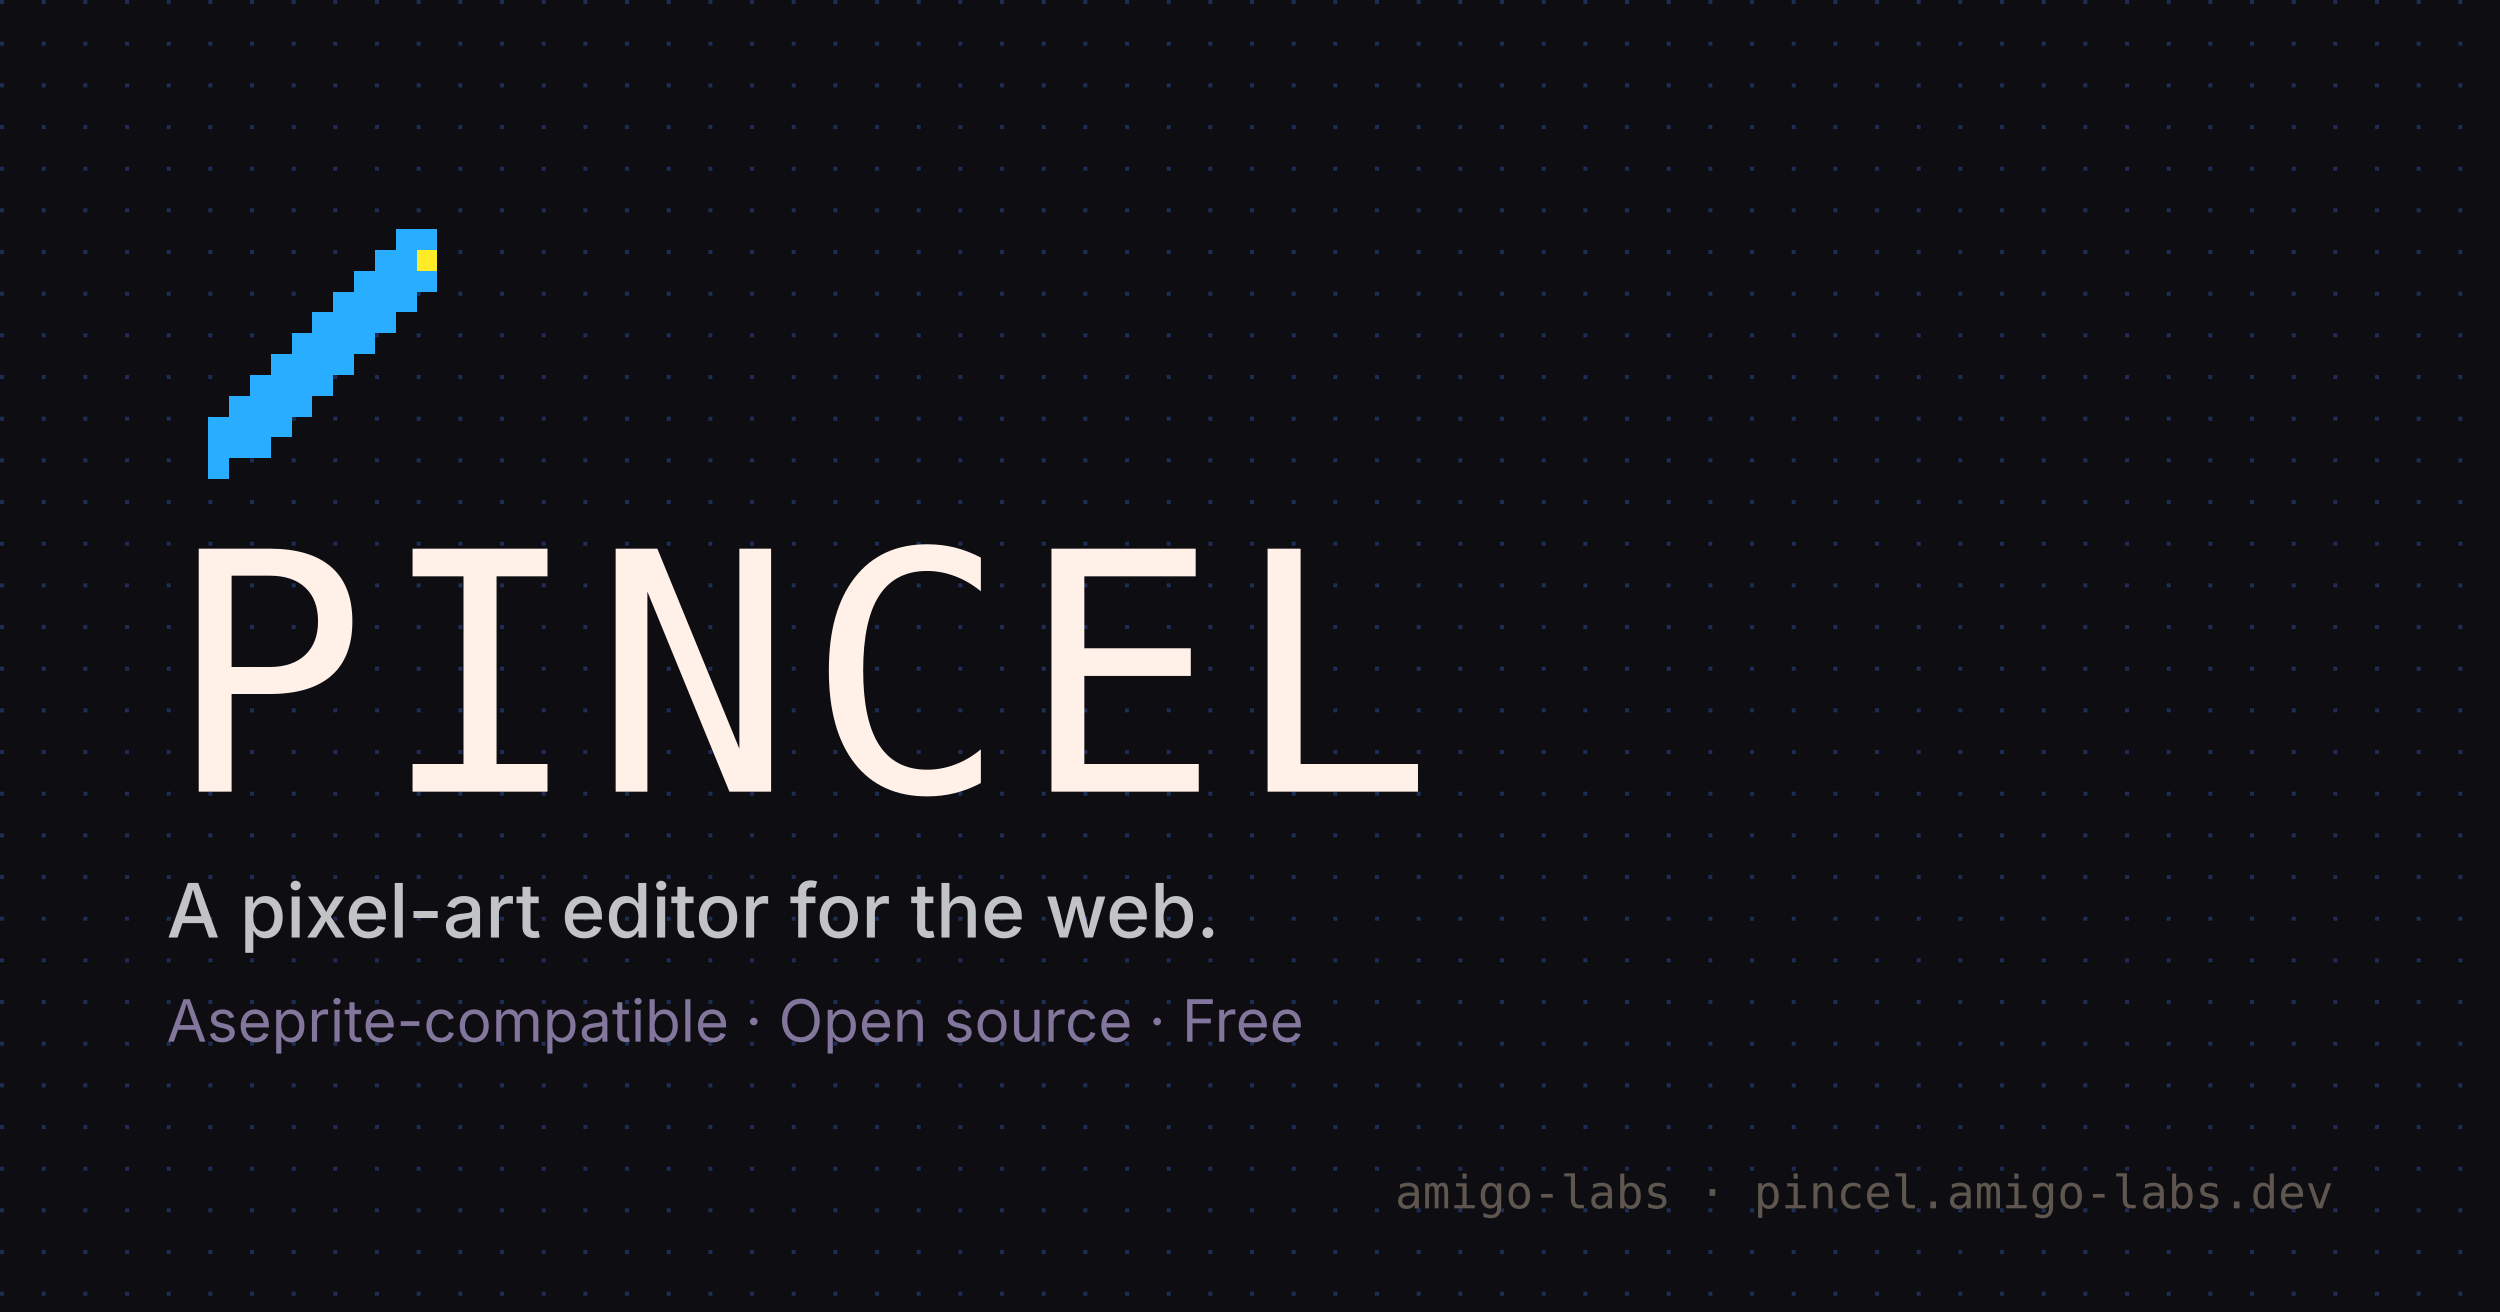
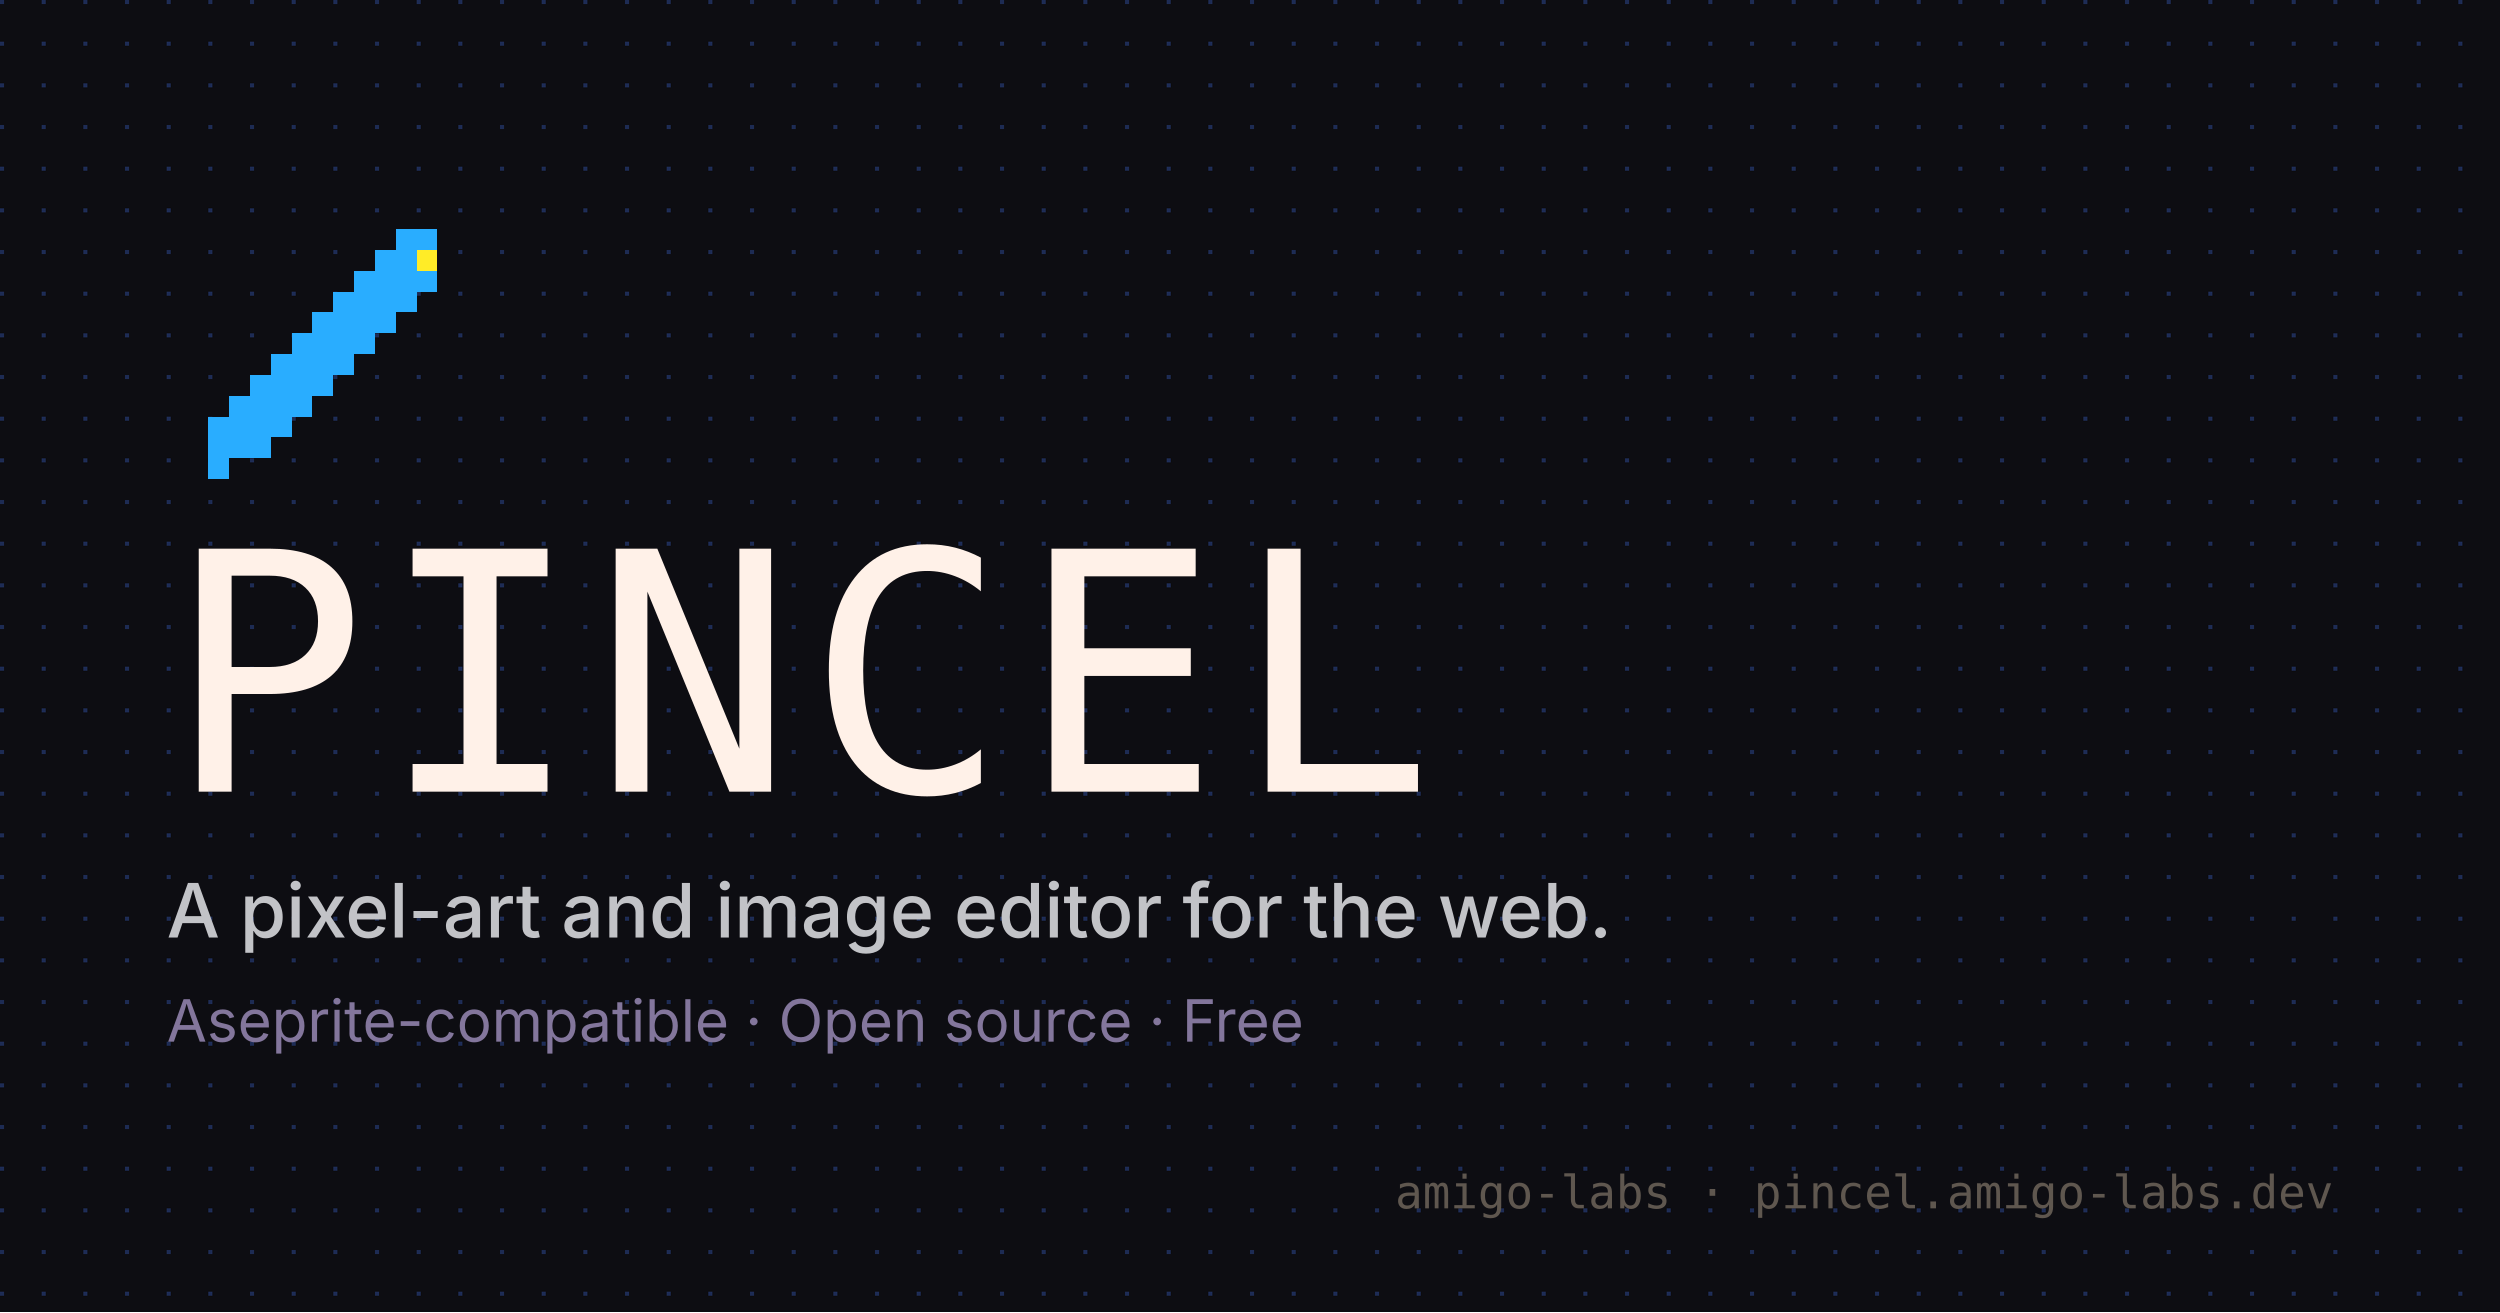
<svg xmlns="http://www.w3.org/2000/svg" viewBox="0 0 1200 630" shape-rendering="crispEdges">
  <defs>
    <pattern id="dots" x="0" y="0" width="20" height="20" patternUnits="userSpaceOnUse">
      <rect width="20" height="20" fill="#0d0d12" />
      <rect x="0" y="0" width="2" height="2" fill="#1d2b53" />
    </pattern>
  </defs>
  <rect width="1200" height="630" fill="url(#dots)" />
  <g transform="translate(80 90)" shape-rendering="crispEdges">
    <g fill="#29adff">
      <rect x="110" y="20" width="20" height="20" />
      <rect x="100" y="30" width="30" height="20" />
      <rect x="90" y="40" width="30" height="20" />
      <rect x="80" y="50" width="30" height="20" />
      <rect x="70" y="60" width="30" height="20" />
      <rect x="60" y="70" width="30" height="20" />
      <rect x="50" y="80" width="30" height="20" />
      <rect x="40" y="90" width="30" height="20" />
      <rect x="30" y="100" width="30" height="20" />
      <rect x="20" y="110" width="30" height="20" />
    </g>
    <rect x="20" y="130" width="10" height="10" fill="#29adff" />
    <rect x="120" y="30" width="10" height="10" fill="#ffec27" />
  </g>
  <text x="80" y="380" font-family="'VT323', monospace" font-size="160" fill="#fff1e8" letter-spacing="6">PINCEL</text>
-   <text x="80" y="450" font-family="'Inter', system-ui, sans-serif" font-size="36" fill="#c2c3c7" font-weight="500">A pixel-art editor for the web.</text>
+   <text x="80" y="450" font-family="'Inter', system-ui, sans-serif" font-size="36" fill="#c2c3c7" font-weight="500">A pixel-art and image editor for the web.</text>
  <text x="80" y="500" font-family="'Inter', system-ui, sans-serif" font-size="28" fill="#83769c" font-weight="400">Aseprite-compatible · Open source · Free</text>
  <text x="1120" y="580" font-family="'JetBrains Mono', monospace" font-size="22" fill="#5f574f" text-anchor="end">amigo-labs · pincel.amigo-labs.dev</text>
</svg>
